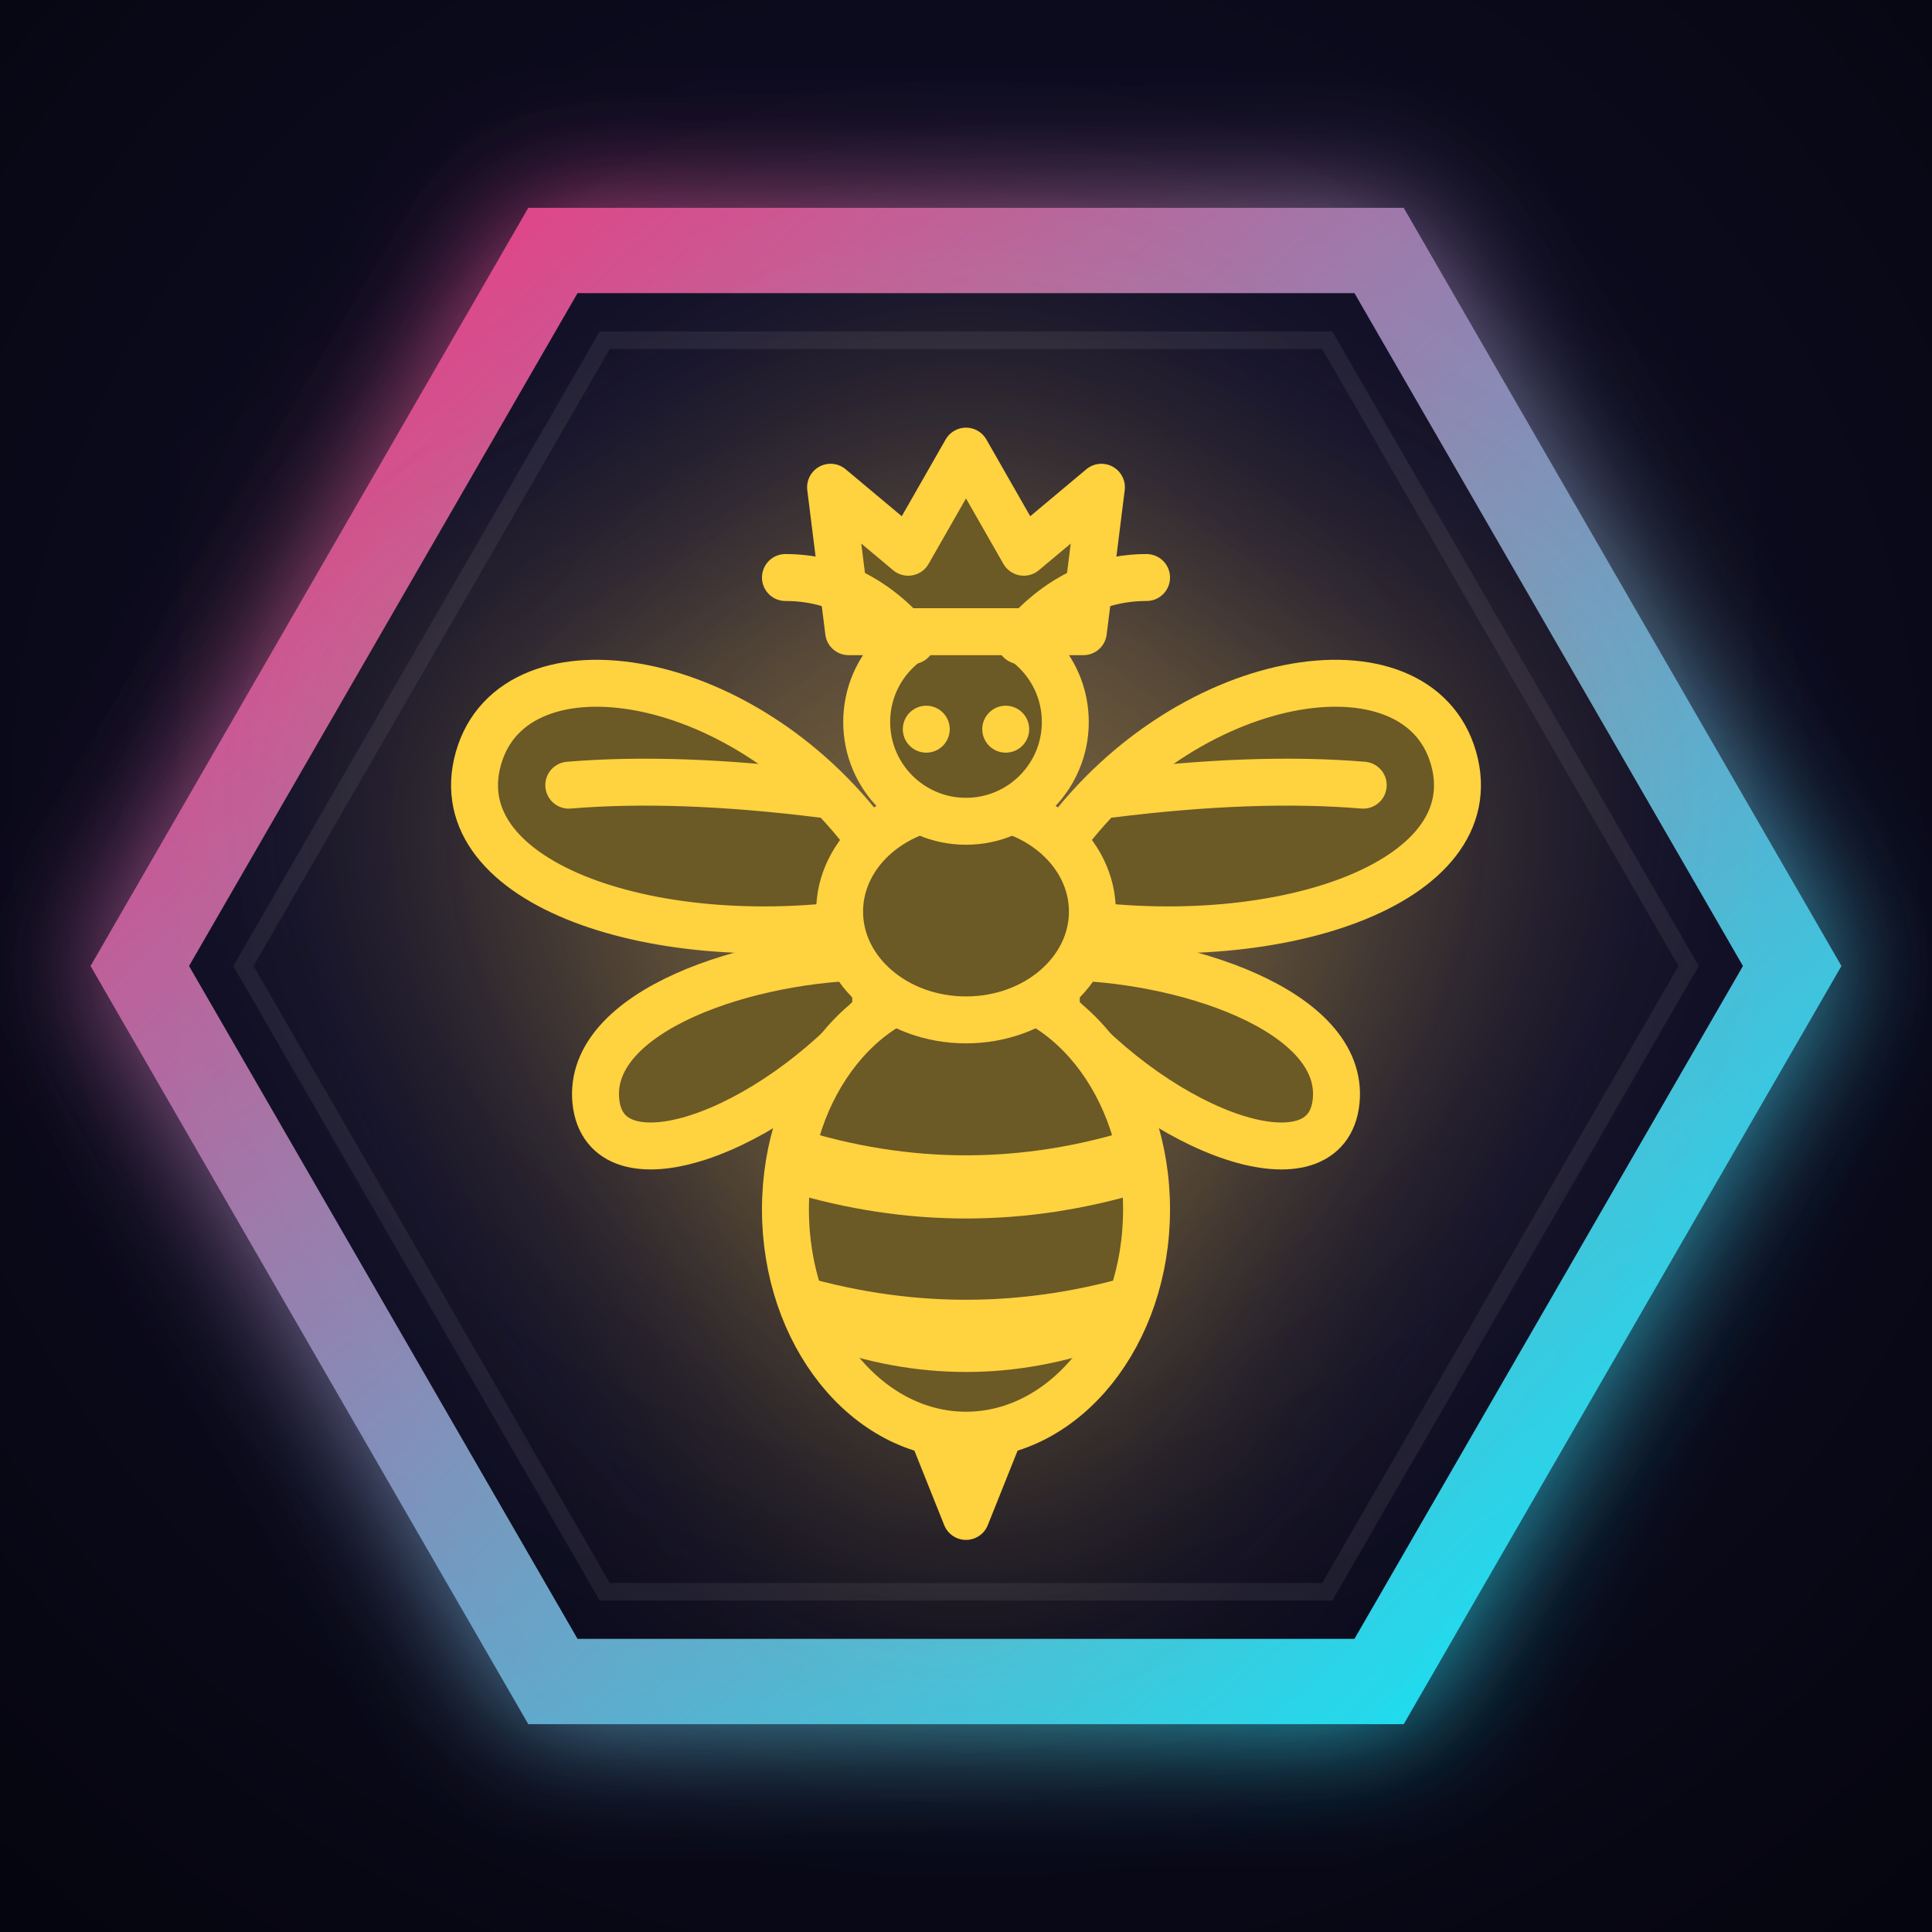
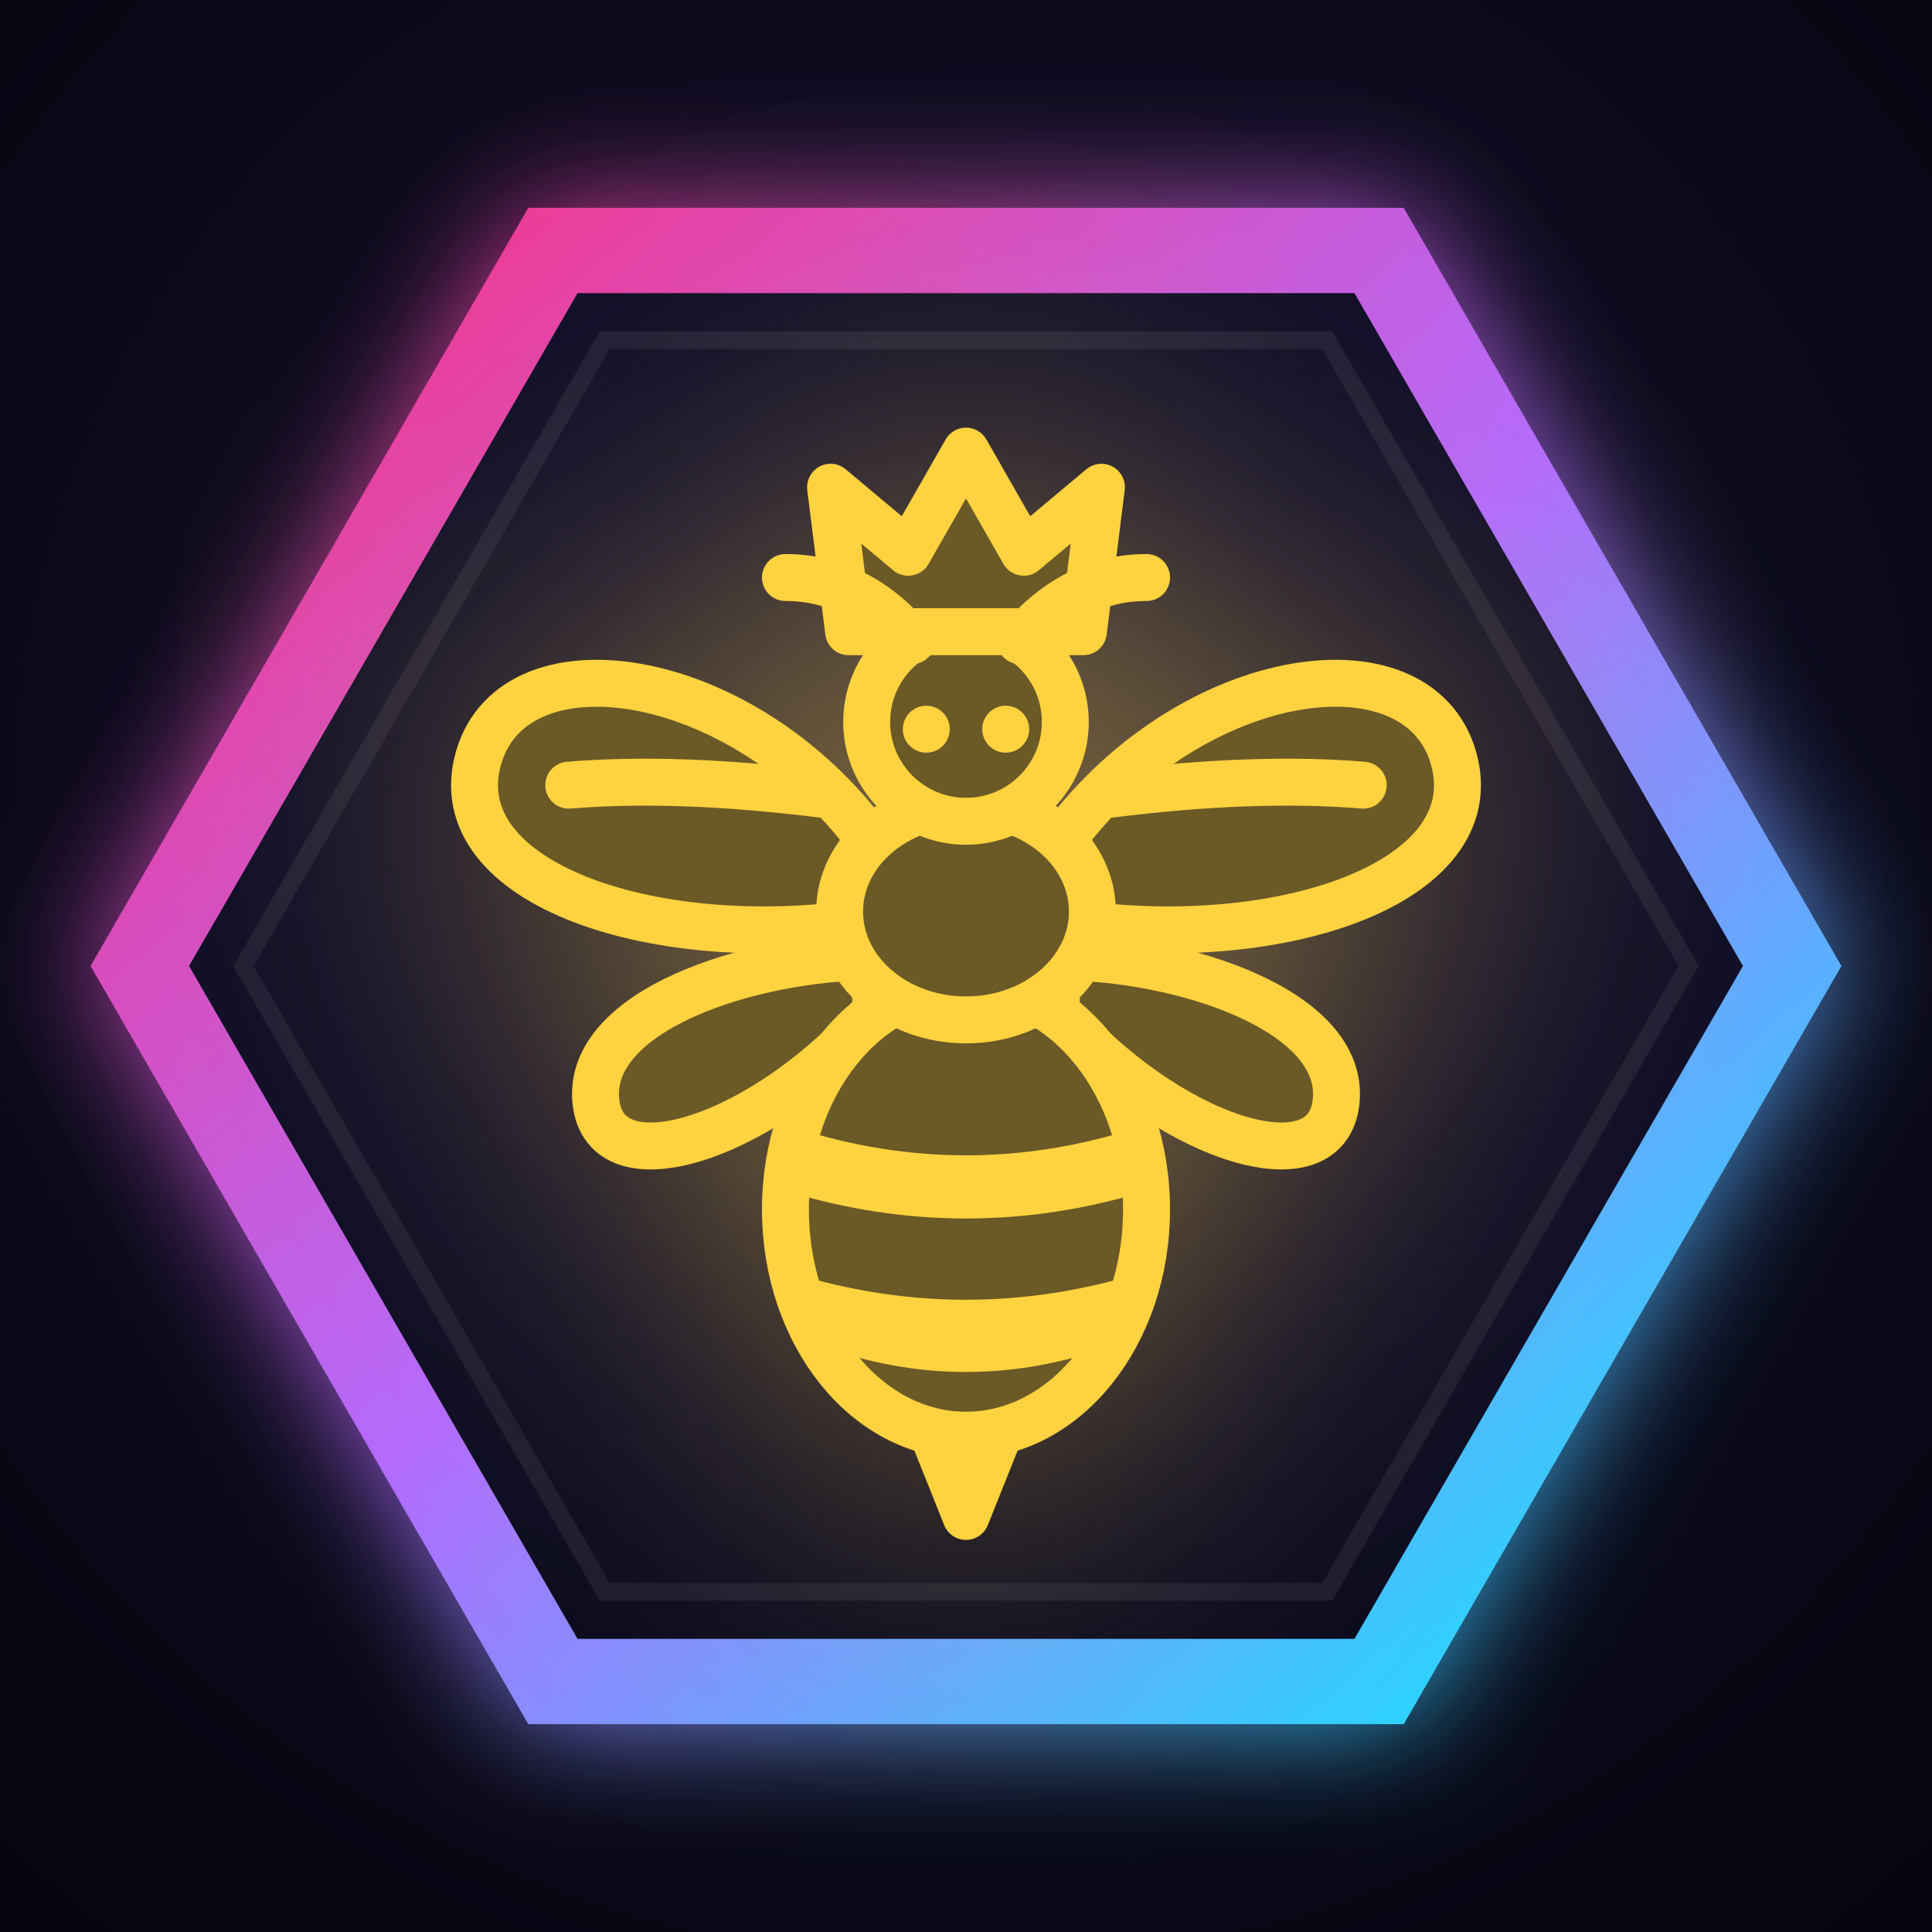
<svg xmlns="http://www.w3.org/2000/svg" viewBox="0 0 512 512" width="512" height="512">
  <defs>
    <linearGradient id="rim" x1="0" y1="0" x2="1" y2="1">
      <stop offset="0" stop-color="#ff2d78" />
+       <stop offset="0.5" stop-color="#b36bff" />
      <stop offset="1" stop-color="#00f5ff" />
    </linearGradient>
    <radialGradient id="bg" cx=".5" cy=".42" r=".75">
      <stop offset="0" stop-color="#14122e" />
      <stop offset="1" stop-color="#05050f" />
    </radialGradient>
    <radialGradient id="tile" cx=".5" cy=".4" r=".7">
      <stop offset="0" stop-color="#1b1840" />
      <stop offset="1" stop-color="#0a0a1c" />
    </radialGradient>
    <filter id="glow" x="-30%" y="-30%" width="160%" height="160%">
      <feGaussianBlur stdDeviation="16.24" />
    </filter>
    <filter id="gglow" x="-30%" y="-30%" width="160%" height="160%">
      <feGaussianBlur stdDeviation="9.28" />
    </filter>
  </defs>
  <rect width="512" height="512" fill="url(#bg)" />
  <polygon points="488.00,256.00 372.00,456.92 140.00,456.92 24.00,256.00 140.00,55.08 372.00,55.08" fill="url(#rim)" filter="url(#glow)" opacity=".85" />
  <polygon points="488.00,256.00 372.00,456.92 140.00,456.92 24.00,256.00 140.00,55.08 372.00,55.08" fill="url(#rim)" />
  <polygon points="461.90,256.00 358.95,434.31 153.05,434.31 50.10,256.00 153.05,77.69 358.95,77.69" fill="url(#tile)" />
  <polygon points="447.49,256.00 351.74,421.83 160.26,421.83 64.51,256.00 160.26,90.17 351.74,90.17" fill="none" stroke="#ffffff" stroke-opacity=".07" stroke-width="4.64" />
  <g transform="translate(102.88 105.2) scale(4.785)" filter="url(#gglow)" opacity=".55">
    <g fill="rgb(107,89,38)" stroke="#ffd23f" stroke-width="2.6" stroke-linejoin="round" stroke-linecap="round">
      <path d="M27 25C20 15 7 13 5 20C3 27 15 31 27 29Z" />
      <path d="M37 25C44 15 57 13 59 20C61 27 49 31 37 29Z" />
      <path d="M27 31C20 31 11 34 11.5 39C12 44 21 41 27 34Z" />
      <path d="M37 31C44 31 53 34 52.5 39C52 44 43 41 37 34Z" />
      <path d="M29.6 56L32 62L34.4 56Z" />
      <path d="M22 45a10 12.5 0 1 0 20 0a10 12.5 0 1 0 -20 0Z" />
      <path d="M25 28.5a7 6 0 1 0 14 0a7 6 0 1 0 -14 0Z" />
      <path d="M26.5 18a5.5 5.5 0 1 0 11 0a5.5 5.5 0 1 0 -11 0Z" />
      <path d="M25.5 13L24.5 5L28.8 8.6L32 3L35.2 8.6L39.5 5L38.5 13Z" />
    </g>
    <g fill="none" stroke="#ffd23f" stroke-width="2.6" stroke-linejoin="round" stroke-linecap="round">
      <path d="M24 22Q16 21 10 21.5" />
      <path d="M40 22Q48 21 54 21.5" />
      <path d="M29 13.5Q26 10 22 10" />
      <path d="M35 13.5Q38 10 42 10" />
    </g>
    <g fill="#ffd23f" fill-rule="evenodd">
      <path d="M22.6 40.5Q32 43.5 41.4 40.5L41.9 44Q32 47 22.1 44Z" />
      <path d="M22.3 48.5Q32 51.5 41.7 48.5L40.2 52.5Q32 55.5 23.8 52.5Z" />
      <path d="M28.5 18.4a1.3 1.3 0 1 0 2.6 0a1.3 1.3 0 1 0 -2.6 0Z" />
      <path d="M32.9 18.4a1.3 1.3 0 1 0 2.6 0a1.3 1.3 0 1 0 -2.6 0Z" />
    </g>
  </g>
  <g transform="translate(102.88 105.2) scale(4.785)">
    <g fill="rgb(107,89,38)" stroke="#ffd23f" stroke-width="2.6" stroke-linejoin="round" stroke-linecap="round">
      <path d="M27 25C20 15 7 13 5 20C3 27 15 31 27 29Z" />
      <path d="M37 25C44 15 57 13 59 20C61 27 49 31 37 29Z" />
      <path d="M27 31C20 31 11 34 11.5 39C12 44 21 41 27 34Z" />
      <path d="M37 31C44 31 53 34 52.5 39C52 44 43 41 37 34Z" />
      <path d="M29.6 56L32 62L34.4 56Z" />
      <path d="M22 45a10 12.5 0 1 0 20 0a10 12.5 0 1 0 -20 0Z" />
      <path d="M25 28.5a7 6 0 1 0 14 0a7 6 0 1 0 -14 0Z" />
      <path d="M26.5 18a5.5 5.5 0 1 0 11 0a5.5 5.5 0 1 0 -11 0Z" />
      <path d="M25.5 13L24.5 5L28.8 8.6L32 3L35.2 8.6L39.5 5L38.5 13Z" />
    </g>
    <g fill="none" stroke="#ffd23f" stroke-width="2.6" stroke-linejoin="round" stroke-linecap="round">
      <path d="M24 22Q16 21 10 21.5" />
      <path d="M40 22Q48 21 54 21.5" />
      <path d="M29 13.5Q26 10 22 10" />
      <path d="M35 13.5Q38 10 42 10" />
    </g>
    <g fill="#ffd23f" fill-rule="evenodd">
      <path d="M22.6 40.5Q32 43.5 41.4 40.5L41.9 44Q32 47 22.1 44Z" />
      <path d="M22.3 48.5Q32 51.5 41.7 48.5L40.2 52.5Q32 55.5 23.8 52.5Z" />
      <path d="M28.5 18.4a1.3 1.3 0 1 0 2.6 0a1.3 1.3 0 1 0 -2.6 0Z" />
      <path d="M32.9 18.4a1.3 1.3 0 1 0 2.6 0a1.3 1.3 0 1 0 -2.6 0Z" />
    </g>
  </g>
</svg>
